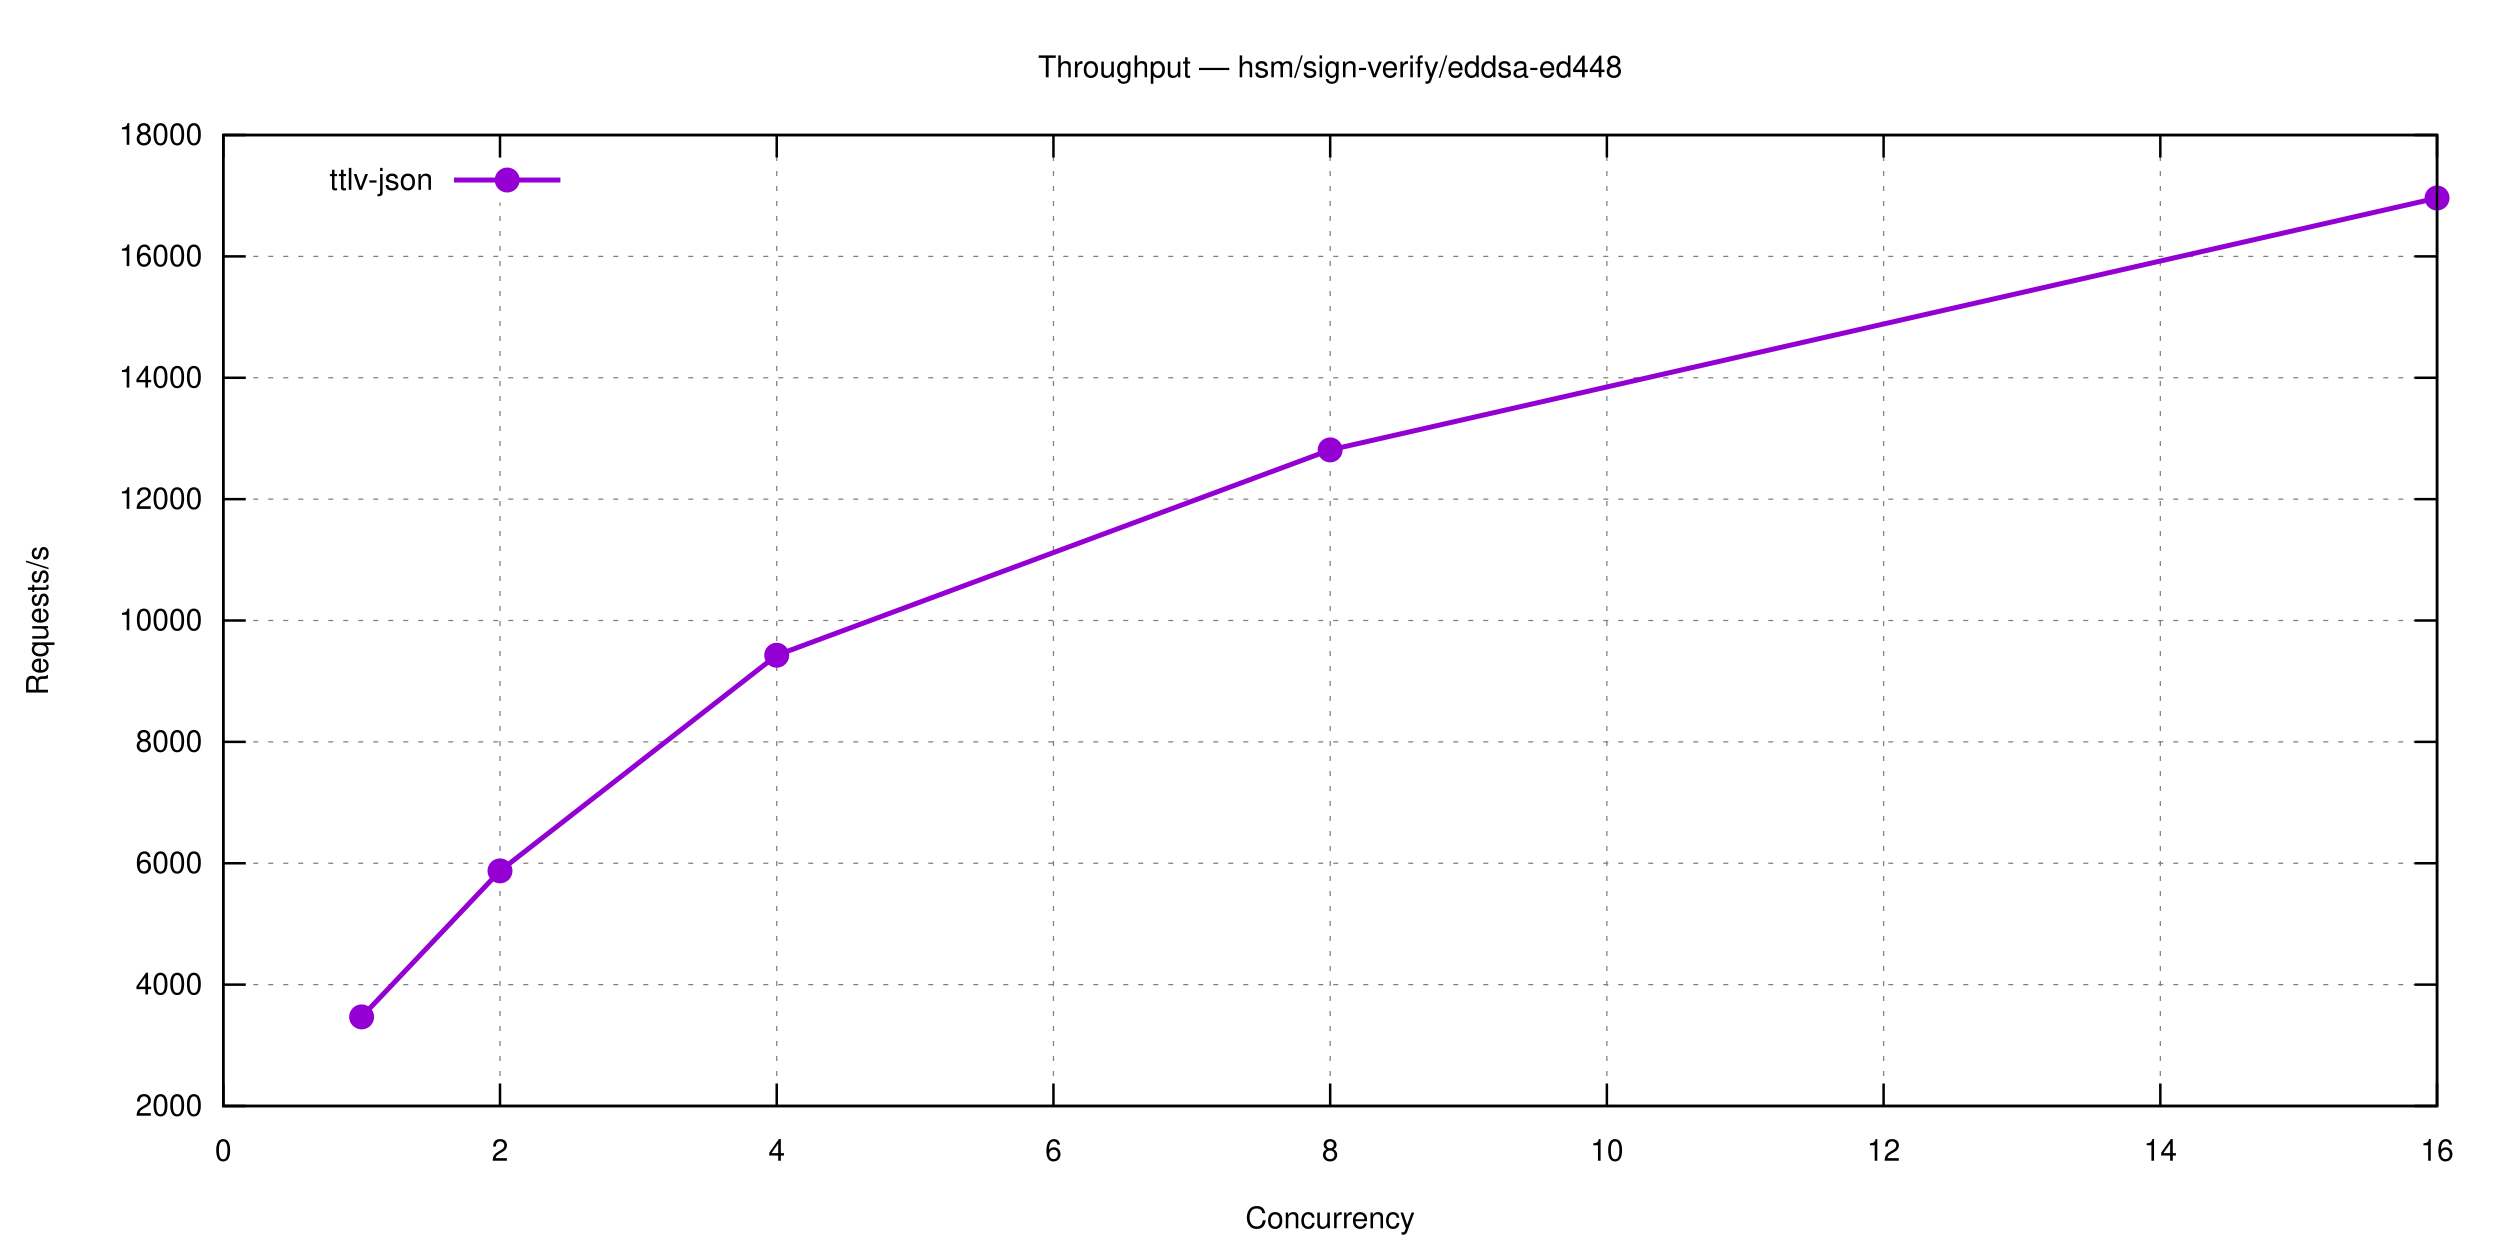
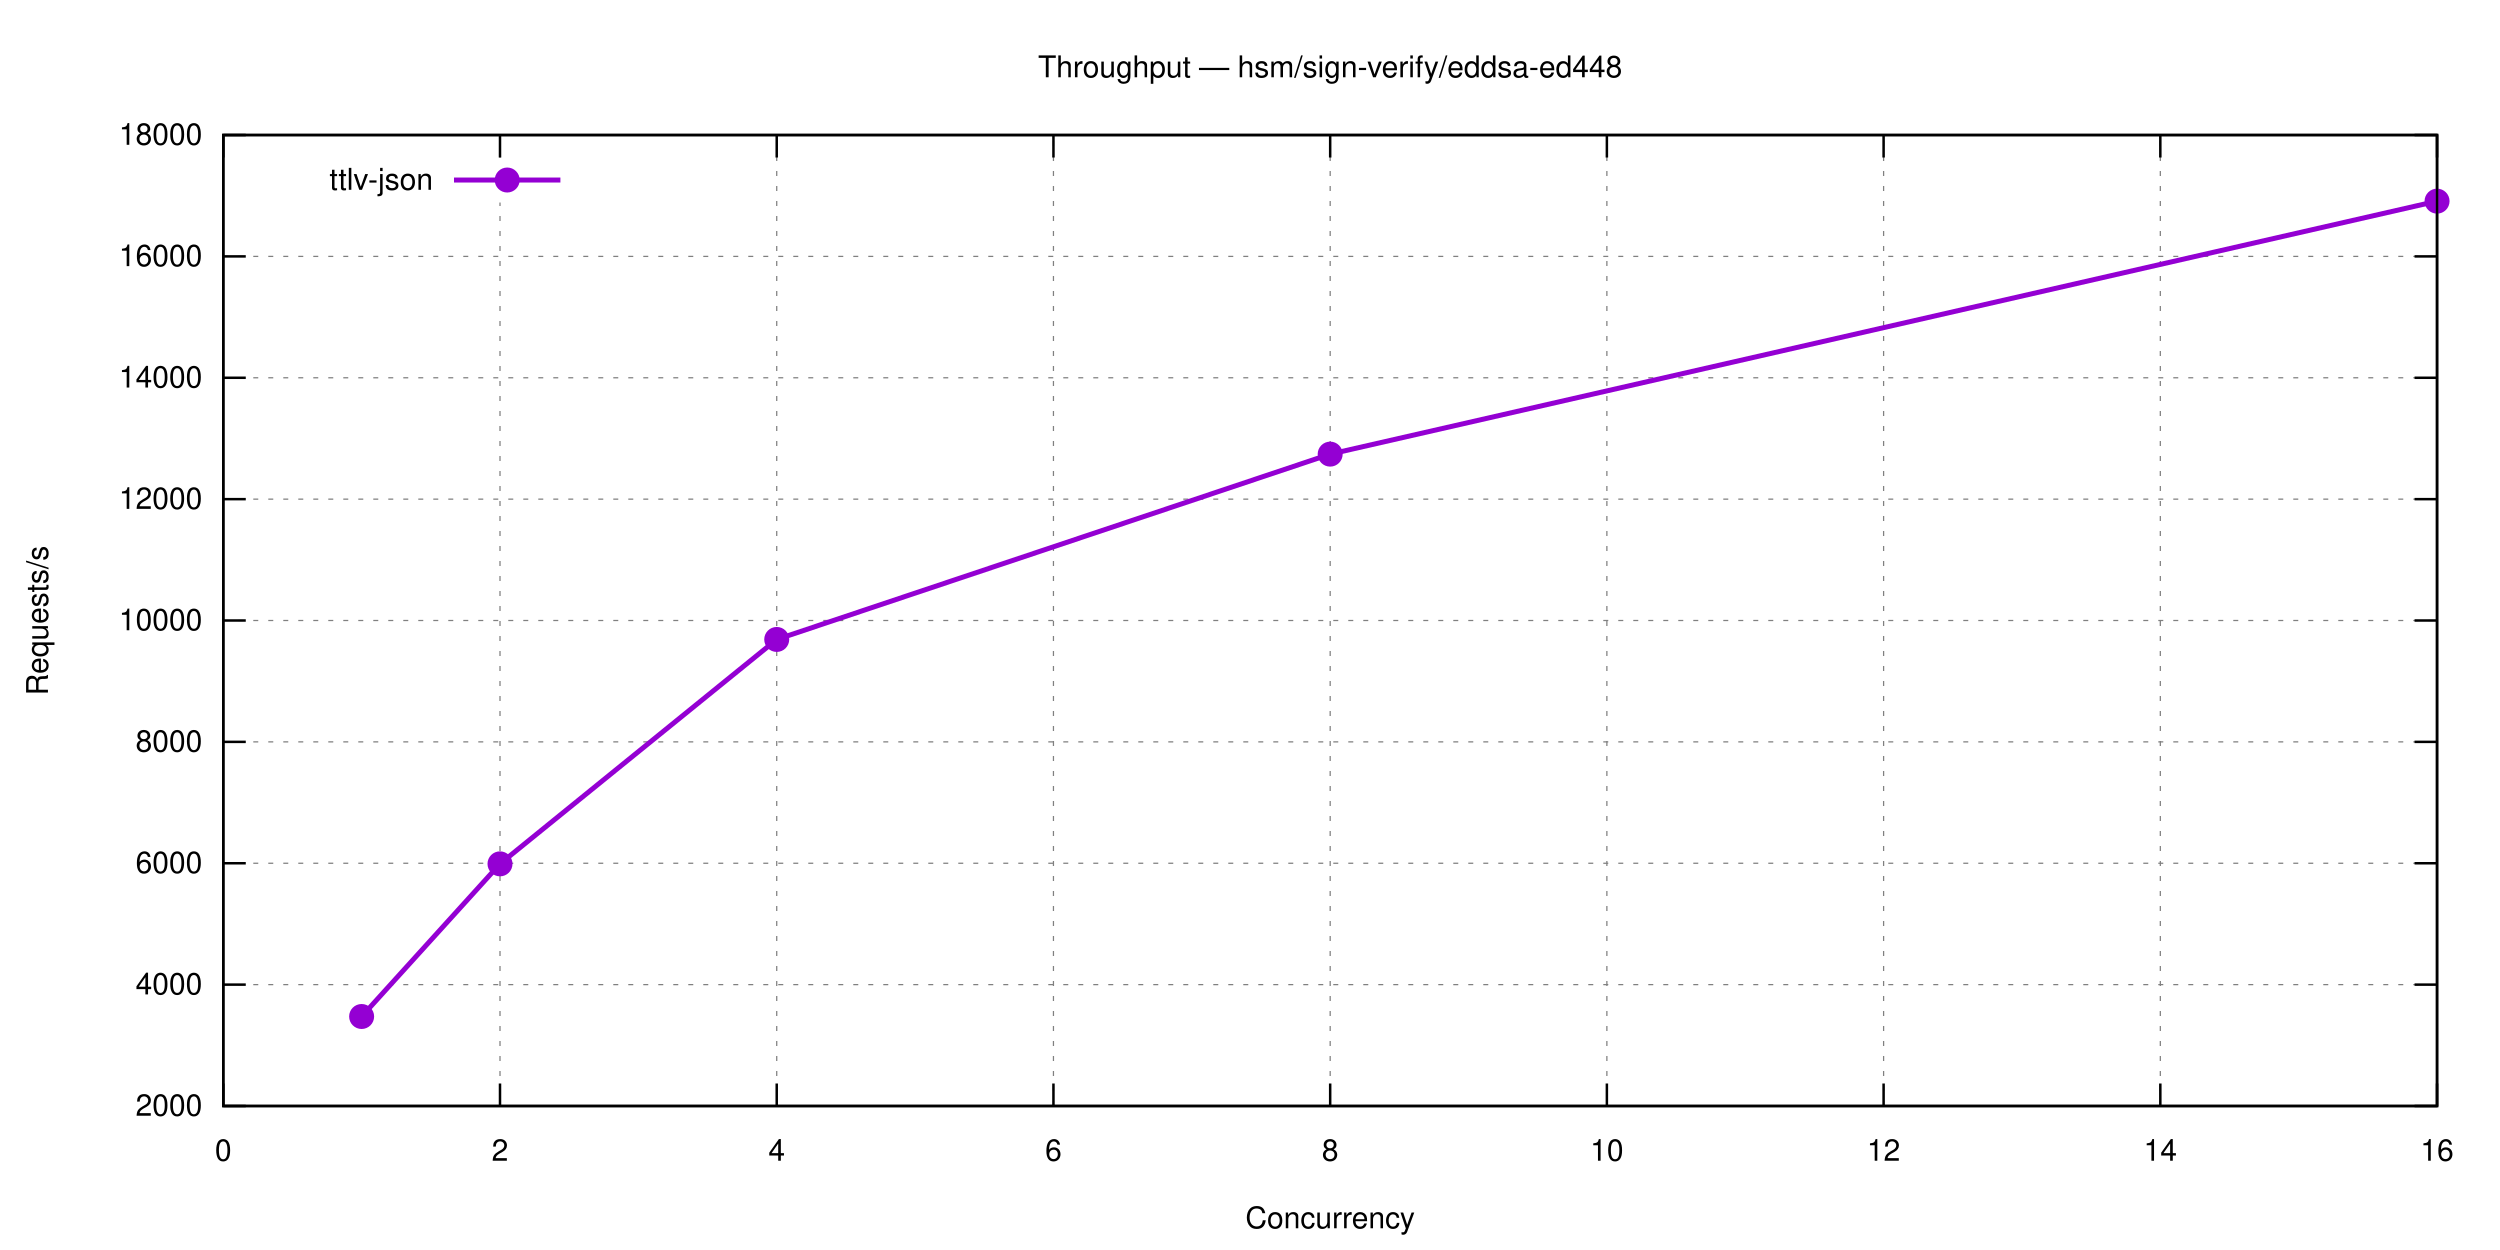
<svg xmlns="http://www.w3.org/2000/svg" xmlns:xlink="http://www.w3.org/1999/xlink" width="1000" height="500" viewBox="0 0 1000 500">
  <g id="gnuplot_canvas">
    <rect x="0" y="0" width="1000" height="500" fill="none" />
    <defs>
      <circle id="gpDot" r="0.5" stroke-width="0.5" stroke="currentColor" />
      <path id="gpPt0" stroke-width="0.222" stroke="currentColor" d="M-1,0 h2 M0,-1 v2" />
      <path id="gpPt1" stroke-width="0.222" stroke="currentColor" d="M-1,-1 L1,1 M1,-1 L-1,1" />
      <path id="gpPt2" stroke-width="0.222" stroke="currentColor" d="M-1,0 L1,0 M0,-1 L0,1 M-1,-1 L1,1 M-1,1 L1,-1" />
      <rect id="gpPt3" stroke-width="0.222" stroke="currentColor" x="-1" y="-1" width="2" height="2" />
      <rect id="gpPt4" stroke-width="0.222" stroke="currentColor" fill="currentColor" x="-1" y="-1" width="2" height="2" />
      <circle id="gpPt5" stroke-width="0.222" stroke="currentColor" cx="0" cy="0" r="1" />
      <use xlink:href="#gpPt5" id="gpPt6" fill="currentColor" stroke="none" />
      <path id="gpPt7" stroke-width="0.222" stroke="currentColor" d="M0,-1.33 L-1.33,0.67 L1.33,0.67 z" />
      <use xlink:href="#gpPt7" id="gpPt8" fill="currentColor" stroke="none" />
      <use xlink:href="#gpPt7" id="gpPt9" stroke="currentColor" transform="rotate(180)" />
      <use xlink:href="#gpPt9" id="gpPt10" fill="currentColor" stroke="none" />
      <use xlink:href="#gpPt3" id="gpPt11" stroke="currentColor" transform="rotate(45)" />
      <use xlink:href="#gpPt11" id="gpPt12" fill="currentColor" stroke="none" />
      <path id="gpPt13" stroke-width="0.222" stroke="currentColor" d="M0,1.330 L1.265,0.411 L0.782,-1.067 L-0.782,-1.076 L-1.265,0.411 z" />
      <use xlink:href="#gpPt13" id="gpPt14" fill="currentColor" stroke="none" />
      <filter id="textbox" filterUnits="objectBoundingBox" x="0" y="0" height="1" width="1">
        <feFlood flood-color="white" flood-opacity="1" result="bgnd" />
        <feComposite in="SourceGraphic" in2="bgnd" operator="atop" />
      </filter>
      <filter id="greybox" filterUnits="objectBoundingBox" x="0" y="0" height="1" width="1">
        <feFlood flood-color="lightgrey" flood-opacity="1" result="grey" />
        <feComposite in="SourceGraphic" in2="grey" operator="atop" />
      </filter>
    </defs>
    <g fill="none" color="white" stroke="currentColor" stroke-width="1.00" stroke-linecap="butt" stroke-linejoin="miter">
</g>
    <g fill="none" color="black" stroke="currentColor" stroke-width="1.00" stroke-linecap="butt" stroke-linejoin="miter">
</g>
    <g fill="none" color="black" stroke="black" stroke-width="0.50" stroke-linecap="butt" stroke-linejoin="miter">
</g>
    <g fill="none" color="gray" stroke="currentColor" stroke-width="0.50" stroke-linecap="butt" stroke-linejoin="miter">
      <path stroke="gray" stroke-dasharray="2,4" class="gridline" d="M89.31,442.40 L974.82,442.40  " />
    </g>
    <g fill="none" color="gray" stroke="gray" stroke-width="1.00" stroke-linecap="butt" stroke-linejoin="miter">
</g>
    <g fill="none" color="black" stroke="currentColor" stroke-width="1.00" stroke-linecap="butt" stroke-linejoin="miter">
      <path stroke="black" d="M89.31,442.40 L98.31,442.40 M974.82,442.40 L965.82,442.40  " />
      <g transform="translate(80.92,446.30)" stroke="none" fill="black" font-family="Helvetica" font-size="12.00" text-anchor="end">
        <text>
          <tspan font-family="Helvetica"> 2000</tspan>
        </text>
      </g>
    </g>
    <g fill="none" color="black" stroke="currentColor" stroke-width="1.00" stroke-linecap="butt" stroke-linejoin="miter">
</g>
    <g fill="none" color="black" stroke="black" stroke-width="0.50" stroke-linecap="butt" stroke-linejoin="miter">
</g>
    <g fill="none" color="gray" stroke="currentColor" stroke-width="0.50" stroke-linecap="butt" stroke-linejoin="miter">
      <path stroke="gray" stroke-dasharray="2,4" class="gridline" d="M89.31,393.85 L974.82,393.85  " />
    </g>
    <g fill="none" color="gray" stroke="gray" stroke-width="1.00" stroke-linecap="butt" stroke-linejoin="miter">
</g>
    <g fill="none" color="black" stroke="currentColor" stroke-width="1.00" stroke-linecap="butt" stroke-linejoin="miter">
      <path stroke="black" d="M89.31,393.85 L98.31,393.85 M974.82,393.85 L965.82,393.85  " />
      <g transform="translate(80.92,397.75)" stroke="none" fill="black" font-family="Helvetica" font-size="12.00" text-anchor="end">
        <text>
          <tspan font-family="Helvetica"> 4000</tspan>
        </text>
      </g>
    </g>
    <g fill="none" color="black" stroke="currentColor" stroke-width="1.00" stroke-linecap="butt" stroke-linejoin="miter">
</g>
    <g fill="none" color="black" stroke="black" stroke-width="0.50" stroke-linecap="butt" stroke-linejoin="miter">
</g>
    <g fill="none" color="gray" stroke="currentColor" stroke-width="0.50" stroke-linecap="butt" stroke-linejoin="miter">
      <path stroke="gray" stroke-dasharray="2,4" class="gridline" d="M89.31,345.30 L974.82,345.30  " />
    </g>
    <g fill="none" color="gray" stroke="gray" stroke-width="1.00" stroke-linecap="butt" stroke-linejoin="miter">
</g>
    <g fill="none" color="black" stroke="currentColor" stroke-width="1.00" stroke-linecap="butt" stroke-linejoin="miter">
      <path stroke="black" d="M89.31,345.30 L98.31,345.30 M974.82,345.30 L965.82,345.30  " />
      <g transform="translate(80.92,349.20)" stroke="none" fill="black" font-family="Helvetica" font-size="12.00" text-anchor="end">
        <text>
          <tspan font-family="Helvetica"> 6000</tspan>
        </text>
      </g>
    </g>
    <g fill="none" color="black" stroke="currentColor" stroke-width="1.00" stroke-linecap="butt" stroke-linejoin="miter">
</g>
    <g fill="none" color="black" stroke="black" stroke-width="0.50" stroke-linecap="butt" stroke-linejoin="miter">
</g>
    <g fill="none" color="gray" stroke="currentColor" stroke-width="0.50" stroke-linecap="butt" stroke-linejoin="miter">
      <path stroke="gray" stroke-dasharray="2,4" class="gridline" d="M89.31,296.75 L974.82,296.75  " />
    </g>
    <g fill="none" color="gray" stroke="gray" stroke-width="1.00" stroke-linecap="butt" stroke-linejoin="miter">
</g>
    <g fill="none" color="black" stroke="currentColor" stroke-width="1.00" stroke-linecap="butt" stroke-linejoin="miter">
      <path stroke="black" d="M89.31,296.75 L98.31,296.75 M974.82,296.75 L965.82,296.75  " />
      <g transform="translate(80.92,300.65)" stroke="none" fill="black" font-family="Helvetica" font-size="12.00" text-anchor="end">
        <text>
          <tspan font-family="Helvetica"> 8000</tspan>
        </text>
      </g>
    </g>
    <g fill="none" color="black" stroke="currentColor" stroke-width="1.00" stroke-linecap="butt" stroke-linejoin="miter">
</g>
    <g fill="none" color="black" stroke="black" stroke-width="0.50" stroke-linecap="butt" stroke-linejoin="miter">
</g>
    <g fill="none" color="gray" stroke="currentColor" stroke-width="0.50" stroke-linecap="butt" stroke-linejoin="miter">
      <path stroke="gray" stroke-dasharray="2,4" class="gridline" d="M89.31,248.20 L974.82,248.20  " />
    </g>
    <g fill="none" color="gray" stroke="gray" stroke-width="1.00" stroke-linecap="butt" stroke-linejoin="miter">
</g>
    <g fill="none" color="black" stroke="currentColor" stroke-width="1.00" stroke-linecap="butt" stroke-linejoin="miter">
      <path stroke="black" d="M89.31,248.20 L98.31,248.20 M974.82,248.20 L965.82,248.20  " />
      <g transform="translate(80.92,252.10)" stroke="none" fill="black" font-family="Helvetica" font-size="12.00" text-anchor="end">
        <text>
          <tspan font-family="Helvetica"> 10000</tspan>
        </text>
      </g>
    </g>
    <g fill="none" color="black" stroke="currentColor" stroke-width="1.00" stroke-linecap="butt" stroke-linejoin="miter">
</g>
    <g fill="none" color="black" stroke="black" stroke-width="0.50" stroke-linecap="butt" stroke-linejoin="miter">
</g>
    <g fill="none" color="gray" stroke="currentColor" stroke-width="0.50" stroke-linecap="butt" stroke-linejoin="miter">
      <path stroke="gray" stroke-dasharray="2,4" class="gridline" d="M89.31,199.66 L974.82,199.66  " />
    </g>
    <g fill="none" color="gray" stroke="gray" stroke-width="1.00" stroke-linecap="butt" stroke-linejoin="miter">
</g>
    <g fill="none" color="black" stroke="currentColor" stroke-width="1.00" stroke-linecap="butt" stroke-linejoin="miter">
      <path stroke="black" d="M89.31,199.66 L98.31,199.66 M974.82,199.66 L965.82,199.66  " />
      <g transform="translate(80.92,203.56)" stroke="none" fill="black" font-family="Helvetica" font-size="12.00" text-anchor="end">
        <text>
          <tspan font-family="Helvetica"> 12000</tspan>
        </text>
      </g>
    </g>
    <g fill="none" color="black" stroke="currentColor" stroke-width="1.00" stroke-linecap="butt" stroke-linejoin="miter">
</g>
    <g fill="none" color="black" stroke="black" stroke-width="0.50" stroke-linecap="butt" stroke-linejoin="miter">
</g>
    <g fill="none" color="gray" stroke="currentColor" stroke-width="0.50" stroke-linecap="butt" stroke-linejoin="miter">
      <path stroke="gray" stroke-dasharray="2,4" class="gridline" d="M89.31,151.11 L974.82,151.11  " />
    </g>
    <g fill="none" color="gray" stroke="gray" stroke-width="1.00" stroke-linecap="butt" stroke-linejoin="miter">
</g>
    <g fill="none" color="black" stroke="currentColor" stroke-width="1.00" stroke-linecap="butt" stroke-linejoin="miter">
      <path stroke="black" d="M89.31,151.11 L98.31,151.11 M974.82,151.11 L965.82,151.11  " />
      <g transform="translate(80.92,155.01)" stroke="none" fill="black" font-family="Helvetica" font-size="12.00" text-anchor="end">
        <text>
          <tspan font-family="Helvetica"> 14000</tspan>
        </text>
      </g>
    </g>
    <g fill="none" color="black" stroke="currentColor" stroke-width="1.00" stroke-linecap="butt" stroke-linejoin="miter">
</g>
    <g fill="none" color="black" stroke="black" stroke-width="0.50" stroke-linecap="butt" stroke-linejoin="miter">
</g>
    <g fill="none" color="gray" stroke="currentColor" stroke-width="0.50" stroke-linecap="butt" stroke-linejoin="miter">
      <path stroke="gray" stroke-dasharray="2,4" class="gridline" d="M89.31,102.56 L974.82,102.56  " />
    </g>
    <g fill="none" color="gray" stroke="gray" stroke-width="1.00" stroke-linecap="butt" stroke-linejoin="miter">
</g>
    <g fill="none" color="black" stroke="currentColor" stroke-width="1.00" stroke-linecap="butt" stroke-linejoin="miter">
      <path stroke="black" d="M89.31,102.56 L98.31,102.56 M974.82,102.56 L965.82,102.56  " />
      <g transform="translate(80.92,106.46)" stroke="none" fill="black" font-family="Helvetica" font-size="12.00" text-anchor="end">
        <text>
          <tspan font-family="Helvetica"> 16000</tspan>
        </text>
      </g>
    </g>
    <g fill="none" color="black" stroke="currentColor" stroke-width="1.00" stroke-linecap="butt" stroke-linejoin="miter">
</g>
    <g fill="none" color="black" stroke="black" stroke-width="0.50" stroke-linecap="butt" stroke-linejoin="miter">
</g>
    <g fill="none" color="gray" stroke="currentColor" stroke-width="0.50" stroke-linecap="butt" stroke-linejoin="miter">
      <path stroke="gray" stroke-dasharray="2,4" class="gridline" d="M89.31,54.01 L974.82,54.01  " />
    </g>
    <g fill="none" color="gray" stroke="gray" stroke-width="1.00" stroke-linecap="butt" stroke-linejoin="miter">
</g>
    <g fill="none" color="black" stroke="currentColor" stroke-width="1.00" stroke-linecap="butt" stroke-linejoin="miter">
      <path stroke="black" d="M89.31,54.01 L98.31,54.01 M974.82,54.01 L965.82,54.01  " />
      <g transform="translate(80.92,57.91)" stroke="none" fill="black" font-family="Helvetica" font-size="12.00" text-anchor="end">
        <text>
          <tspan font-family="Helvetica"> 18000</tspan>
        </text>
      </g>
    </g>
    <g fill="none" color="black" stroke="currentColor" stroke-width="1.00" stroke-linecap="butt" stroke-linejoin="miter">
</g>
    <g fill="none" color="black" stroke="black" stroke-width="0.50" stroke-linecap="butt" stroke-linejoin="miter">
</g>
    <g fill="none" color="gray" stroke="currentColor" stroke-width="0.50" stroke-linecap="butt" stroke-linejoin="miter">
      <path stroke="gray" stroke-dasharray="2,4" class="gridline" d="M89.31,442.40 L89.31,54.01  " />
    </g>
    <g fill="none" color="gray" stroke="gray" stroke-width="1.00" stroke-linecap="butt" stroke-linejoin="miter">
</g>
    <g fill="none" color="black" stroke="currentColor" stroke-width="1.00" stroke-linecap="butt" stroke-linejoin="miter">
      <path stroke="black" d="M89.31,442.40 L89.31,433.40 M89.31,54.01 L89.31,63.01  " />
      <g transform="translate(89.31,464.30)" stroke="none" fill="black" font-family="Helvetica" font-size="12.00" text-anchor="middle">
        <text>
          <tspan font-family="Helvetica"> 0</tspan>
        </text>
      </g>
    </g>
    <g fill="none" color="black" stroke="currentColor" stroke-width="1.00" stroke-linecap="butt" stroke-linejoin="miter">
</g>
    <g fill="none" color="black" stroke="black" stroke-width="0.50" stroke-linecap="butt" stroke-linejoin="miter">
</g>
    <g fill="none" color="gray" stroke="currentColor" stroke-width="0.50" stroke-linecap="butt" stroke-linejoin="miter">
      <path stroke="gray" stroke-dasharray="2,4" class="gridline" d="M200.00,442.40 L200.00,81.01 M200.00,63.01 L200.00,54.01  " />
    </g>
    <g fill="none" color="gray" stroke="gray" stroke-width="1.00" stroke-linecap="butt" stroke-linejoin="miter">
</g>
    <g fill="none" color="black" stroke="currentColor" stroke-width="1.00" stroke-linecap="butt" stroke-linejoin="miter">
      <path stroke="black" d="M200.00,442.40 L200.00,433.40 M200.00,54.01 L200.00,63.01  " />
      <g transform="translate(200.00,464.30)" stroke="none" fill="black" font-family="Helvetica" font-size="12.00" text-anchor="middle">
        <text>
          <tspan font-family="Helvetica"> 2</tspan>
        </text>
      </g>
    </g>
    <g fill="none" color="black" stroke="currentColor" stroke-width="1.00" stroke-linecap="butt" stroke-linejoin="miter">
</g>
    <g fill="none" color="black" stroke="black" stroke-width="0.50" stroke-linecap="butt" stroke-linejoin="miter">
</g>
    <g fill="none" color="gray" stroke="currentColor" stroke-width="0.50" stroke-linecap="butt" stroke-linejoin="miter">
      <path stroke="gray" stroke-dasharray="2,4" class="gridline" d="M310.69,442.40 L310.69,54.01  " />
    </g>
    <g fill="none" color="gray" stroke="gray" stroke-width="1.00" stroke-linecap="butt" stroke-linejoin="miter">
</g>
    <g fill="none" color="black" stroke="currentColor" stroke-width="1.00" stroke-linecap="butt" stroke-linejoin="miter">
      <path stroke="black" d="M310.69,442.40 L310.69,433.40 M310.69,54.01 L310.69,63.01  " />
      <g transform="translate(310.69,464.30)" stroke="none" fill="black" font-family="Helvetica" font-size="12.00" text-anchor="middle">
        <text>
          <tspan font-family="Helvetica"> 4</tspan>
        </text>
      </g>
    </g>
    <g fill="none" color="black" stroke="currentColor" stroke-width="1.00" stroke-linecap="butt" stroke-linejoin="miter">
</g>
    <g fill="none" color="black" stroke="black" stroke-width="0.50" stroke-linecap="butt" stroke-linejoin="miter">
</g>
    <g fill="none" color="gray" stroke="currentColor" stroke-width="0.50" stroke-linecap="butt" stroke-linejoin="miter">
      <path stroke="gray" stroke-dasharray="2,4" class="gridline" d="M421.38,442.40 L421.38,54.01  " />
    </g>
    <g fill="none" color="gray" stroke="gray" stroke-width="1.00" stroke-linecap="butt" stroke-linejoin="miter">
</g>
    <g fill="none" color="black" stroke="currentColor" stroke-width="1.00" stroke-linecap="butt" stroke-linejoin="miter">
      <path stroke="black" d="M421.38,442.40 L421.38,433.40 M421.38,54.01 L421.38,63.01  " />
      <g transform="translate(421.38,464.30)" stroke="none" fill="black" font-family="Helvetica" font-size="12.00" text-anchor="middle">
        <text>
          <tspan font-family="Helvetica"> 6</tspan>
        </text>
      </g>
    </g>
    <g fill="none" color="black" stroke="currentColor" stroke-width="1.00" stroke-linecap="butt" stroke-linejoin="miter">
</g>
    <g fill="none" color="black" stroke="black" stroke-width="0.50" stroke-linecap="butt" stroke-linejoin="miter">
</g>
    <g fill="none" color="gray" stroke="currentColor" stroke-width="0.50" stroke-linecap="butt" stroke-linejoin="miter">
      <path stroke="gray" stroke-dasharray="2,4" class="gridline" d="M532.07,442.40 L532.07,54.01  " />
    </g>
    <g fill="none" color="gray" stroke="gray" stroke-width="1.00" stroke-linecap="butt" stroke-linejoin="miter">
</g>
    <g fill="none" color="black" stroke="currentColor" stroke-width="1.00" stroke-linecap="butt" stroke-linejoin="miter">
      <path stroke="black" d="M532.07,442.40 L532.07,433.40 M532.07,54.01 L532.07,63.01  " />
      <g transform="translate(532.07,464.30)" stroke="none" fill="black" font-family="Helvetica" font-size="12.00" text-anchor="middle">
        <text>
          <tspan font-family="Helvetica"> 8</tspan>
        </text>
      </g>
    </g>
    <g fill="none" color="black" stroke="currentColor" stroke-width="1.00" stroke-linecap="butt" stroke-linejoin="miter">
</g>
    <g fill="none" color="black" stroke="black" stroke-width="0.50" stroke-linecap="butt" stroke-linejoin="miter">
</g>
    <g fill="none" color="gray" stroke="currentColor" stroke-width="0.50" stroke-linecap="butt" stroke-linejoin="miter">
      <path stroke="gray" stroke-dasharray="2,4" class="gridline" d="M642.75,442.40 L642.75,54.01  " />
    </g>
    <g fill="none" color="gray" stroke="gray" stroke-width="1.00" stroke-linecap="butt" stroke-linejoin="miter">
</g>
    <g fill="none" color="black" stroke="currentColor" stroke-width="1.00" stroke-linecap="butt" stroke-linejoin="miter">
      <path stroke="black" d="M642.75,442.40 L642.75,433.40 M642.75,54.01 L642.75,63.01  " />
      <g transform="translate(642.75,464.30)" stroke="none" fill="black" font-family="Helvetica" font-size="12.00" text-anchor="middle">
        <text>
          <tspan font-family="Helvetica"> 10</tspan>
        </text>
      </g>
    </g>
    <g fill="none" color="black" stroke="currentColor" stroke-width="1.00" stroke-linecap="butt" stroke-linejoin="miter">
</g>
    <g fill="none" color="black" stroke="black" stroke-width="0.50" stroke-linecap="butt" stroke-linejoin="miter">
</g>
    <g fill="none" color="gray" stroke="currentColor" stroke-width="0.50" stroke-linecap="butt" stroke-linejoin="miter">
      <path stroke="gray" stroke-dasharray="2,4" class="gridline" d="M753.44,442.40 L753.44,54.01  " />
    </g>
    <g fill="none" color="gray" stroke="gray" stroke-width="1.00" stroke-linecap="butt" stroke-linejoin="miter">
</g>
    <g fill="none" color="black" stroke="currentColor" stroke-width="1.00" stroke-linecap="butt" stroke-linejoin="miter">
      <path stroke="black" d="M753.44,442.40 L753.44,433.40 M753.44,54.01 L753.44,63.01  " />
      <g transform="translate(753.44,464.30)" stroke="none" fill="black" font-family="Helvetica" font-size="12.00" text-anchor="middle">
        <text>
          <tspan font-family="Helvetica"> 12</tspan>
        </text>
      </g>
    </g>
    <g fill="none" color="black" stroke="currentColor" stroke-width="1.00" stroke-linecap="butt" stroke-linejoin="miter">
</g>
    <g fill="none" color="black" stroke="black" stroke-width="0.50" stroke-linecap="butt" stroke-linejoin="miter">
</g>
    <g fill="none" color="gray" stroke="currentColor" stroke-width="0.50" stroke-linecap="butt" stroke-linejoin="miter">
      <path stroke="gray" stroke-dasharray="2,4" class="gridline" d="M864.13,442.40 L864.13,54.01  " />
    </g>
    <g fill="none" color="gray" stroke="gray" stroke-width="1.00" stroke-linecap="butt" stroke-linejoin="miter">
</g>
    <g fill="none" color="black" stroke="currentColor" stroke-width="1.00" stroke-linecap="butt" stroke-linejoin="miter">
      <path stroke="black" d="M864.13,442.40 L864.13,433.40 M864.13,54.01 L864.13,63.01  " />
      <g transform="translate(864.13,464.30)" stroke="none" fill="black" font-family="Helvetica" font-size="12.00" text-anchor="middle">
        <text>
          <tspan font-family="Helvetica"> 14</tspan>
        </text>
      </g>
    </g>
    <g fill="none" color="black" stroke="currentColor" stroke-width="1.00" stroke-linecap="butt" stroke-linejoin="miter">
</g>
    <g fill="none" color="black" stroke="black" stroke-width="0.50" stroke-linecap="butt" stroke-linejoin="miter">
</g>
    <g fill="none" color="gray" stroke="currentColor" stroke-width="0.50" stroke-linecap="butt" stroke-linejoin="miter">
      <path stroke="gray" stroke-dasharray="2,4" class="gridline" d="M974.82,442.40 L974.82,54.01  " />
    </g>
    <g fill="none" color="gray" stroke="gray" stroke-width="1.00" stroke-linecap="butt" stroke-linejoin="miter">
</g>
    <g fill="none" color="black" stroke="currentColor" stroke-width="1.00" stroke-linecap="butt" stroke-linejoin="miter">
      <path stroke="black" d="M974.82,442.40 L974.82,433.40 M974.82,54.01 L974.82,63.01  " />
      <g transform="translate(974.82,464.30)" stroke="none" fill="black" font-family="Helvetica" font-size="12.00" text-anchor="middle">
        <text>
          <tspan font-family="Helvetica"> 16</tspan>
        </text>
      </g>
    </g>
    <g fill="none" color="black" stroke="currentColor" stroke-width="1.00" stroke-linecap="butt" stroke-linejoin="miter">
</g>
    <g fill="none" color="black" stroke="currentColor" stroke-width="1.00" stroke-linecap="butt" stroke-linejoin="miter">
      <path stroke="black" d="M89.31,54.01 L89.31,442.40 L974.82,442.40 L974.82,54.01 L89.31,54.01 Z  " />
    </g>
    <g fill="none" color="black" stroke="currentColor" stroke-width="1.00" stroke-linecap="butt" stroke-linejoin="miter">
</g>
    <g id="gnuplot_plot_1">
      <g fill="none" color="white" stroke="black" stroke-width="2.00" stroke-linecap="butt" stroke-linejoin="miter">
</g>
      <g fill="none" color="black" stroke="currentColor" stroke-width="2.00" stroke-linecap="butt" stroke-linejoin="miter">
        <g transform="translate(173.21,75.91)" stroke="none" fill="black" font-family="Helvetica" font-size="12.00" text-anchor="end">
          <text>
            <tspan font-family="Helvetica">ttlv-json</tspan>
          </text>
        </g>
      </g>
      <g fill="none" color="black" stroke="currentColor" stroke-width="2.00" stroke-linecap="butt" stroke-linejoin="miter">
-         <path stroke="rgb(148,   0, 211)" d="M181.60,72.01 L224.16,72.01 M144.65,406.76 L200.00,348.35 L310.69,262.09 L532.07,179.96 L974.82,79.21  " />
-         <use xlink:href="#gpPt6" transform="translate(144.65,406.76) scale(4.50)" color="rgb(148,   0, 211)" />
-         <use xlink:href="#gpPt6" transform="translate(200.00,348.35) scale(4.50)" color="rgb(148,   0, 211)" />
-         <use xlink:href="#gpPt6" transform="translate(310.69,262.09) scale(4.50)" color="rgb(148,   0, 211)" />
-         <use xlink:href="#gpPt6" transform="translate(532.07,179.96) scale(4.50)" color="rgb(148,   0, 211)" />
-         <use xlink:href="#gpPt6" transform="translate(974.82,79.21) scale(4.50)" color="rgb(148,   0, 211)" />
+         <path stroke="rgb(148,   0, 211)" d="M181.60,72.01 L224.16,72.01 M144.65,406.60 L200.00,345.54 L310.69,255.78 L532.07,181.65 L974.82,80.46  " />
+         <use xlink:href="#gpPt6" transform="translate(144.65,406.60) scale(4.50)" color="rgb(148,   0, 211)" />
+         <use xlink:href="#gpPt6" transform="translate(200.00,345.54) scale(4.50)" color="rgb(148,   0, 211)" />
+         <use xlink:href="#gpPt6" transform="translate(310.69,255.78) scale(4.50)" color="rgb(148,   0, 211)" />
+         <use xlink:href="#gpPt6" transform="translate(532.07,181.65) scale(4.50)" color="rgb(148,   0, 211)" />
+         <use xlink:href="#gpPt6" transform="translate(974.82,80.46) scale(4.50)" color="rgb(148,   0, 211)" />
        <use xlink:href="#gpPt6" transform="translate(202.88,72.01) scale(4.50)" color="rgb(148,   0, 211)" />
      </g>
    </g>
    <g fill="none" color="black" stroke="currentColor" stroke-width="2.00" stroke-linecap="butt" stroke-linejoin="miter">
</g>
    <g fill="none" color="black" stroke="black" stroke-width="1.00" stroke-linecap="butt" stroke-linejoin="miter">
</g>
    <g fill="none" color="black" stroke="currentColor" stroke-width="1.00" stroke-linecap="butt" stroke-linejoin="miter">
      <path stroke="black" d="M89.31,54.01 L89.31,442.40 L974.82,442.40 L974.82,54.01 L89.31,54.01 Z  " />
      <g transform="translate(19.18,248.21) rotate(270.00)" stroke="none" fill="black" font-family="Helvetica" font-size="12.00" text-anchor="middle">
        <text>
          <tspan font-family="Helvetica">Requests/s</tspan>
        </text>
      </g>
    </g>
    <g fill="none" color="black" stroke="currentColor" stroke-width="1.00" stroke-linecap="butt" stroke-linejoin="miter">
      <g transform="translate(532.06,491.30)" stroke="none" fill="black" font-family="Helvetica" font-size="12.00" text-anchor="middle">
        <text>
          <tspan font-family="Helvetica">Concurrency</tspan>
        </text>
      </g>
    </g>
    <g fill="none" color="black" stroke="currentColor" stroke-width="1.00" stroke-linecap="butt" stroke-linejoin="miter">
</g>
    <g fill="none" color="black" stroke="currentColor" stroke-width="1.00" stroke-linecap="butt" stroke-linejoin="miter">
      <g transform="translate(532.06,30.91)" stroke="none" fill="black" font-family="Helvetica" font-size="12.00" text-anchor="middle">
        <text>
          <tspan font-family="Helvetica">Throughput — hsm/sign-verify/eddsa-ed448</tspan>
        </text>
      </g>
    </g>
    <g fill="none" color="black" stroke="currentColor" stroke-width="1.00" stroke-linecap="butt" stroke-linejoin="miter">
</g>
  </g>
</svg>
